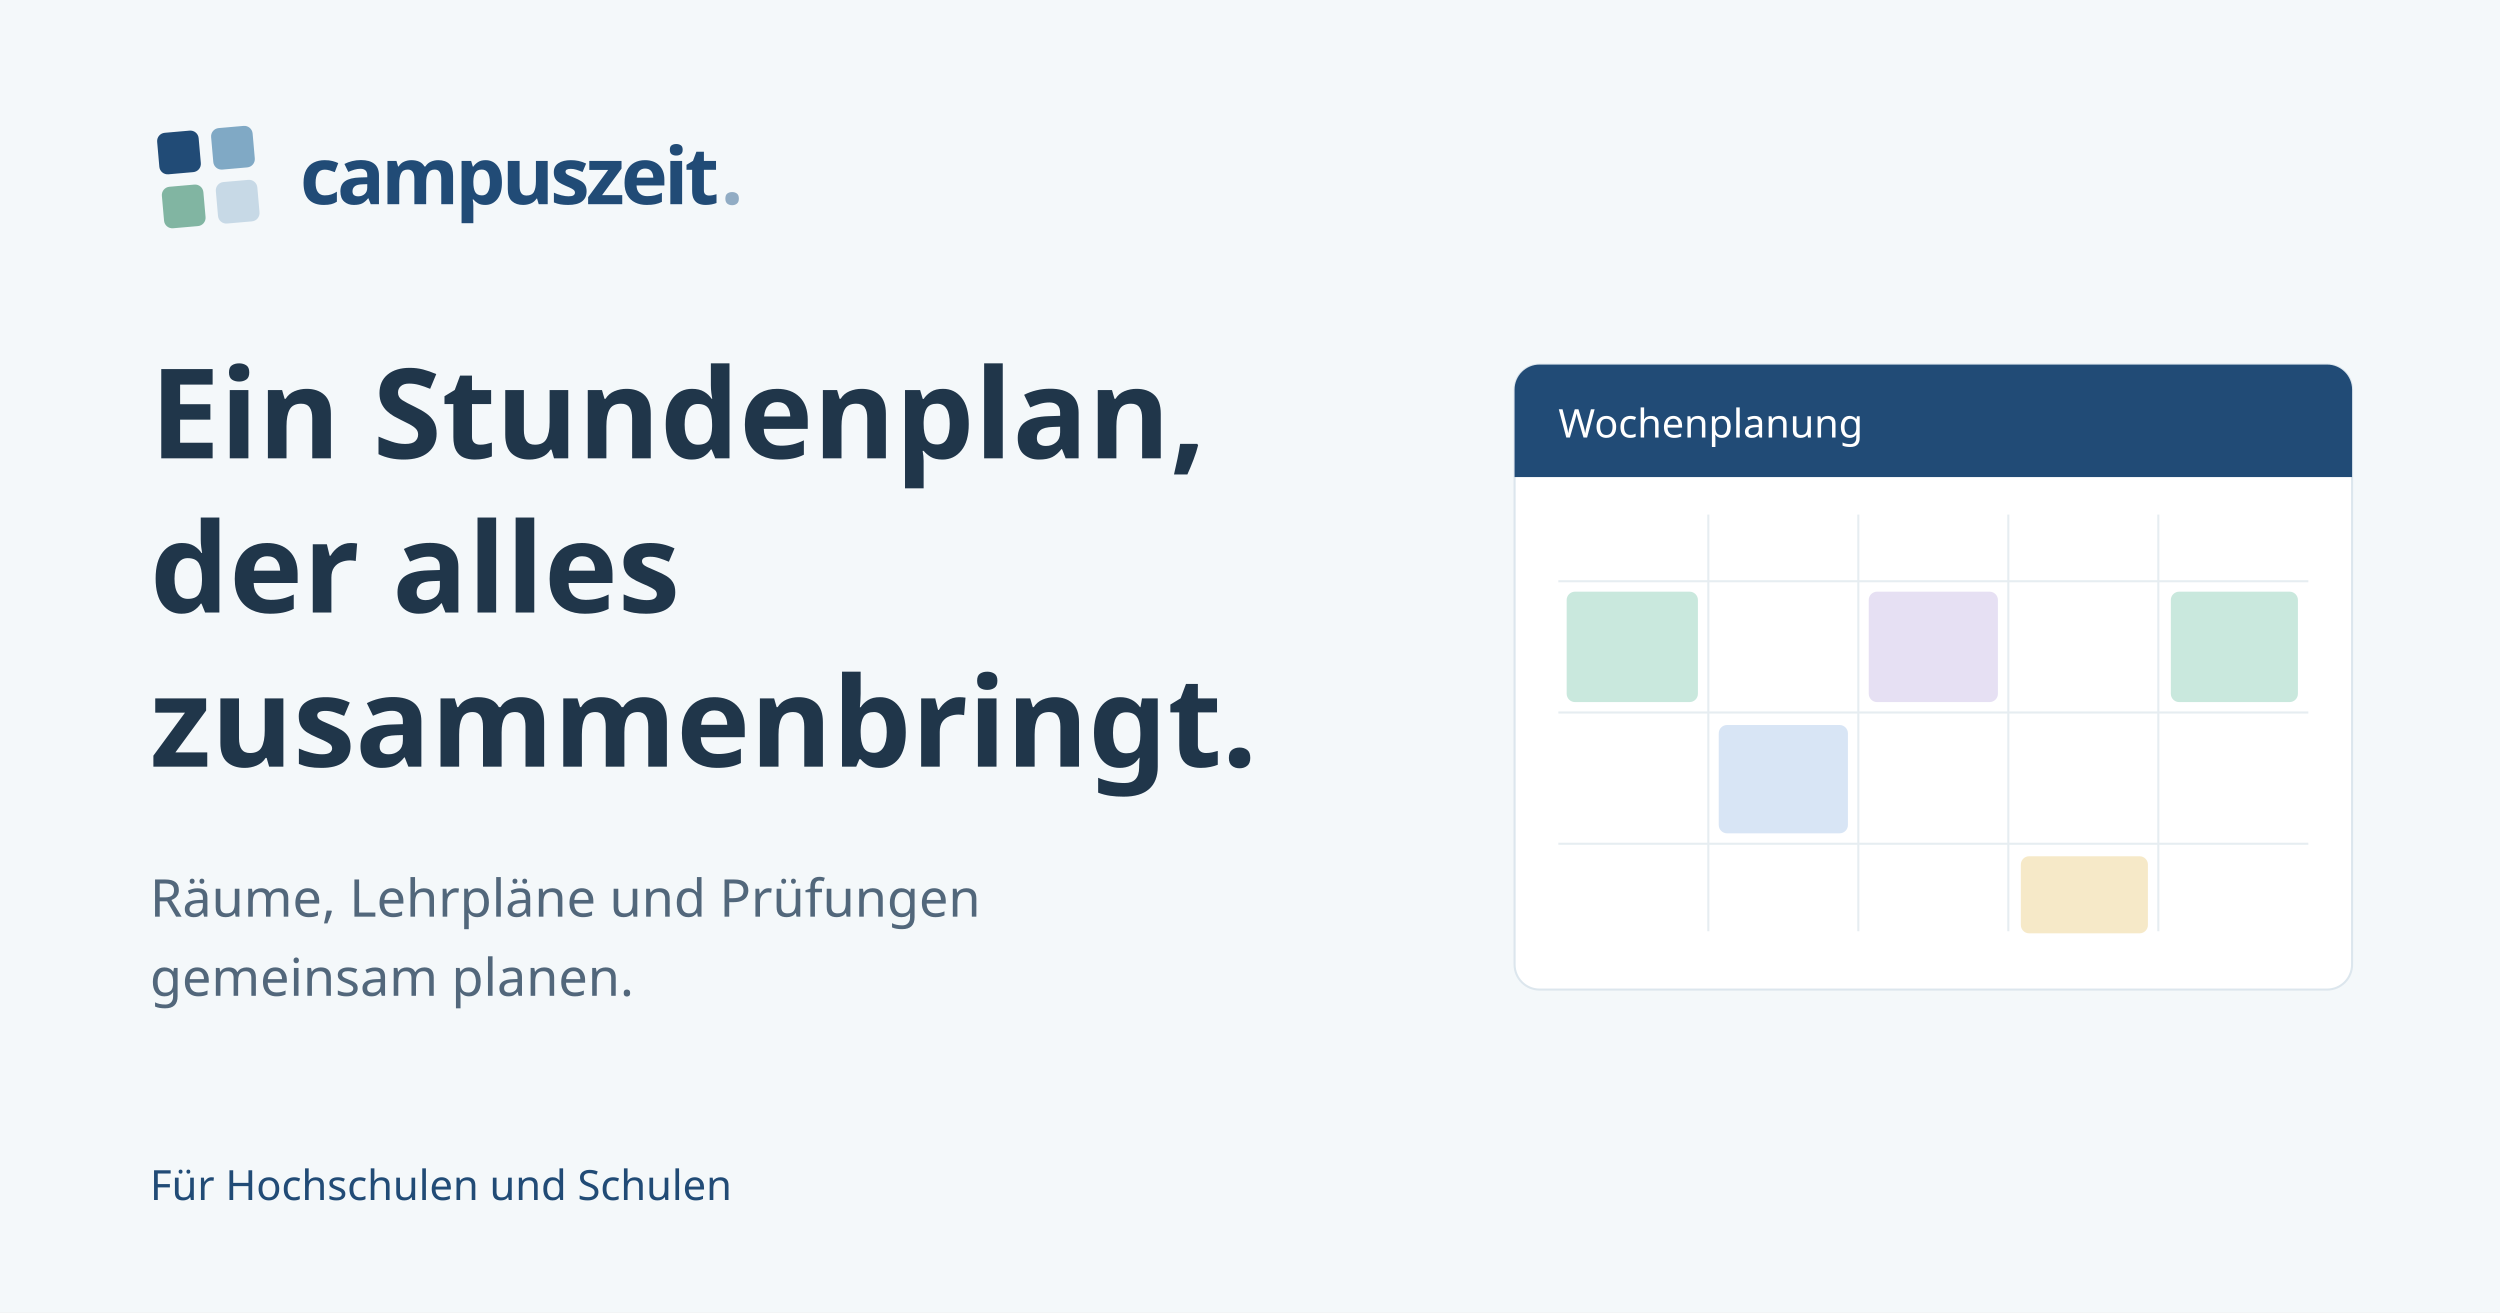
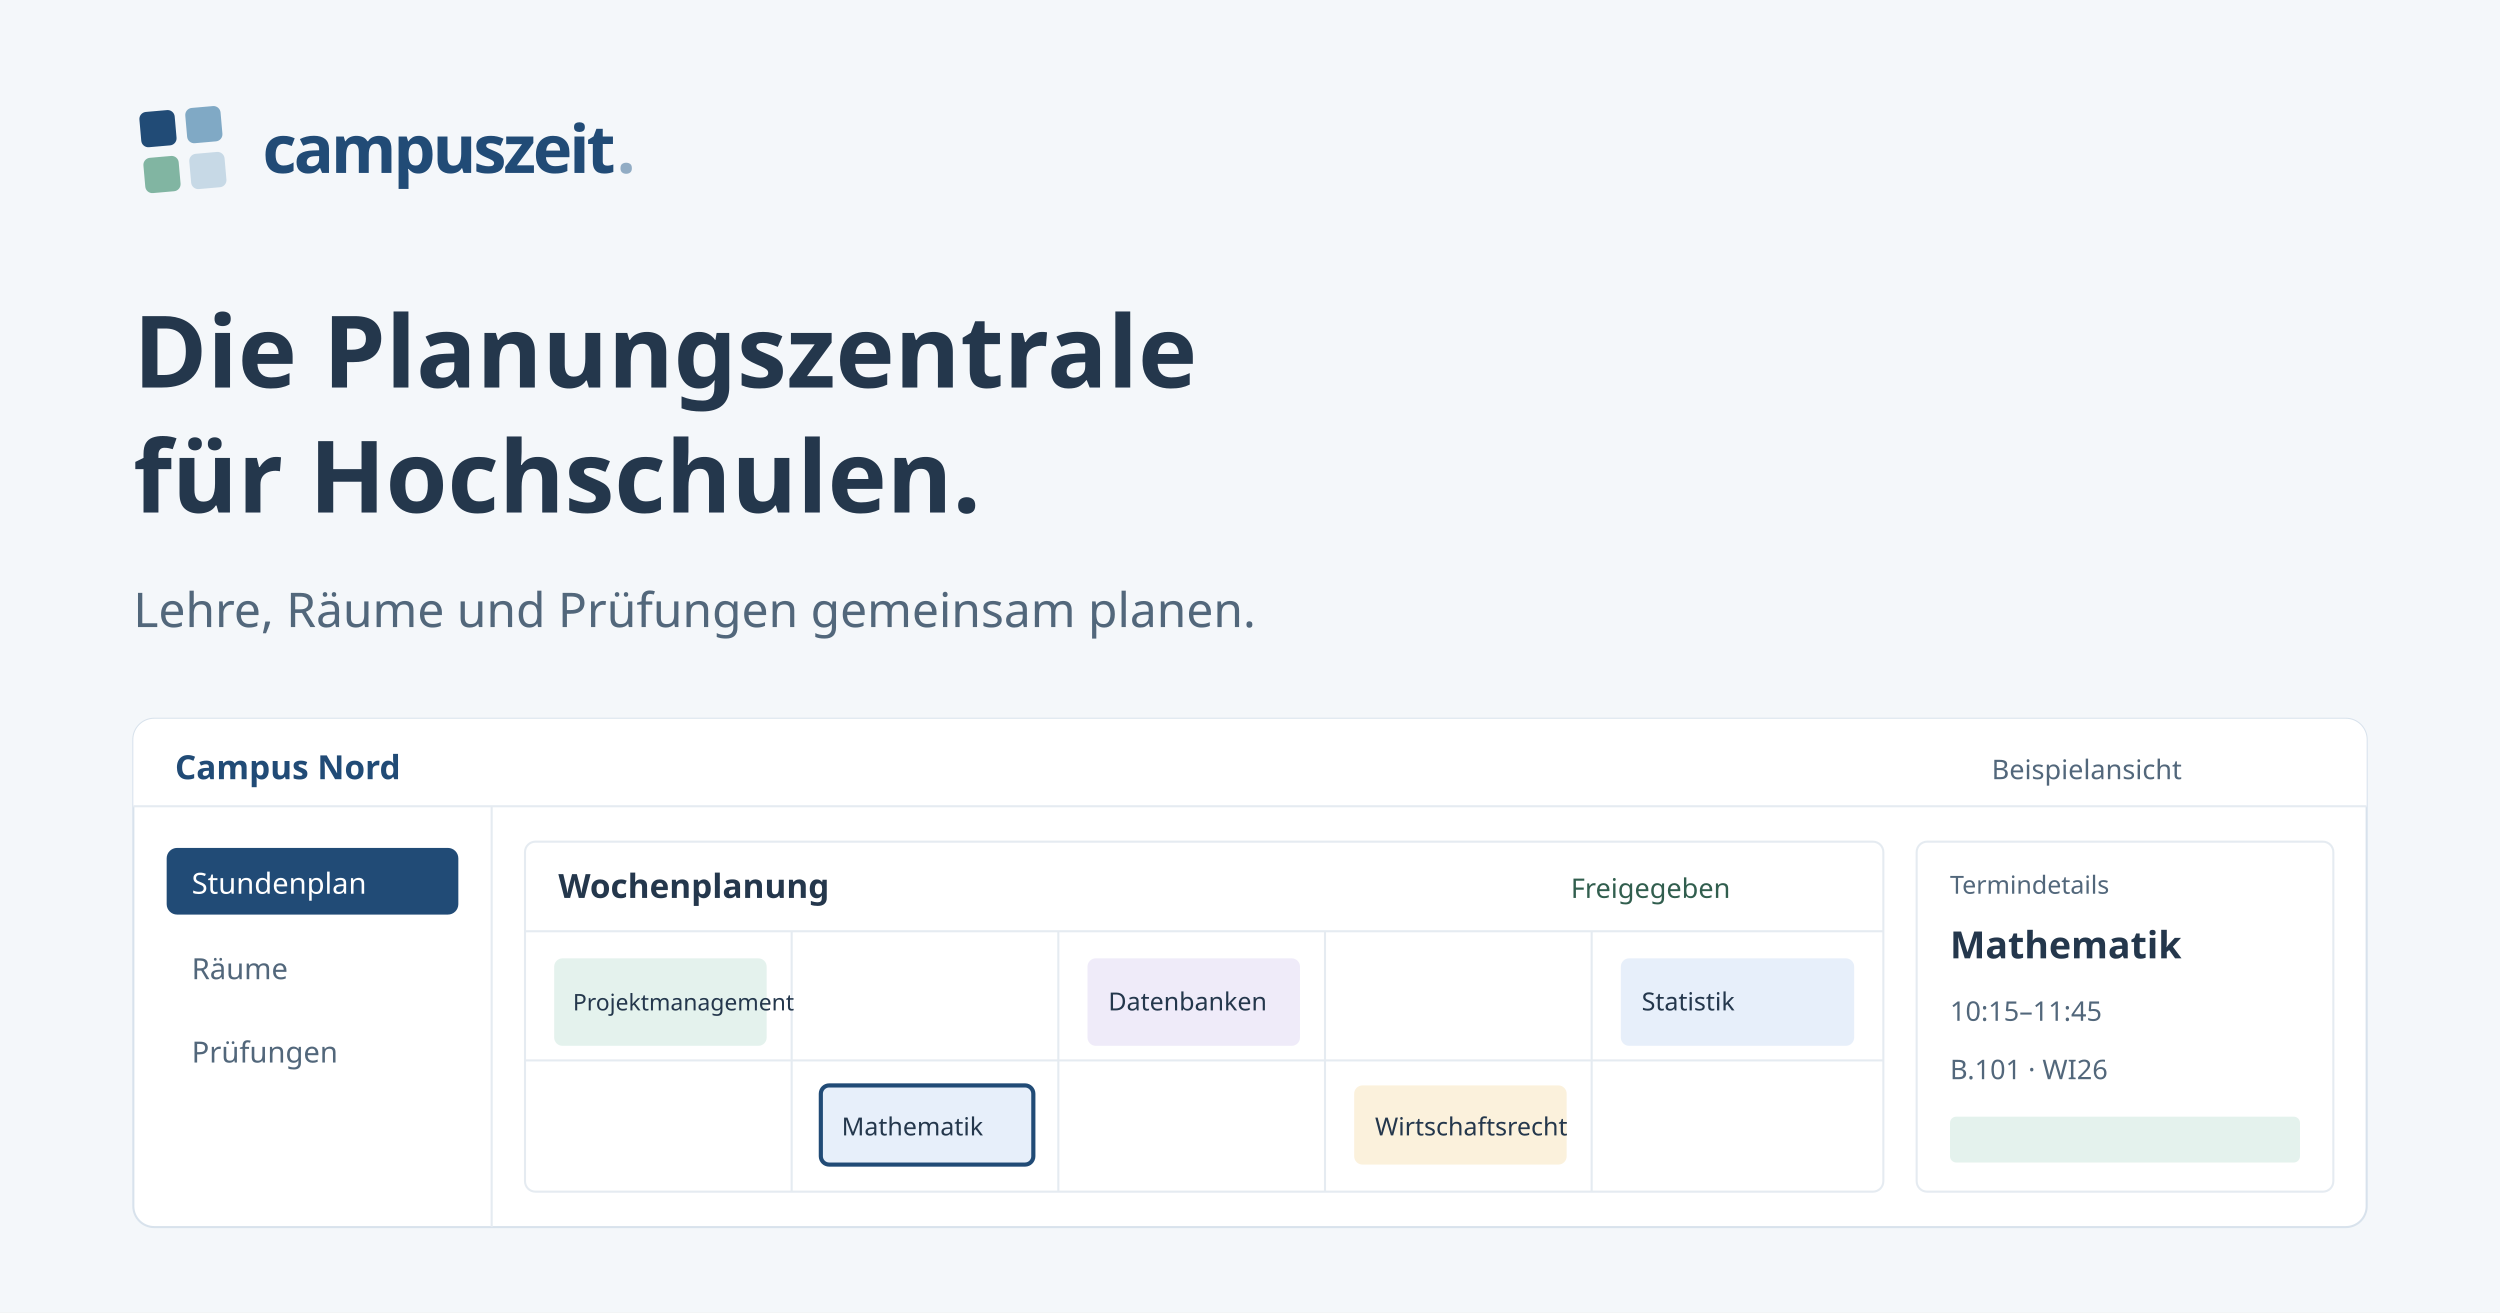
<svg xmlns="http://www.w3.org/2000/svg" width="1200" height="630" viewBox="0 0 1200 630">
-   <rect width="1200" height="630" fill="#f4f8fa" />
-   <g transform="translate(72 57) scale(2)">
+   <rect width="1200" height="630" fill="#f4f7fa" />
+   <g transform="translate(64 48) scale(1.7)">
    <g transform="rotate(-5 14 14)">
      <rect x="2.5" y="2.5" width="10" height="10" rx="2" fill="#214b76" />
      <rect x="15.5" y="2.5" width="10" height="10" rx="2" fill="#80a9c5" />
      <rect x="2.5" y="15.5" width="10" height="10" rx="2" fill="#81b5a2" />
      <rect x="15.5" y="15.5" width="10" height="10" rx="2" fill="#c7d9e6" />
    </g>
  </g>
-   <text x="144" y="98" fill="#214b76" font-family="DM Sans" font-size="38" font-weight="800" letter-spacing="-1.74">campuszeit</text>
-   <text x="346" y="98" fill="#91acc4" font-family="DM Sans" font-size="38" font-weight="800">.</text>
-   <g fill="#20364a" font-family="Manrope" font-size="60" font-weight="700">
-     <text x="72" y="220">Ein Stundenplan,</text>
-     <text x="72" y="294">der alles</text>
-     <text x="72" y="368">zusammenbringt.</text>
+   <text x="126" y="83" fill="#214b76" font-family="DM Sans" font-size="32" font-weight="800" letter-spacing="-1.46">
+     campuszeit
+   </text>
+   <text x="296" y="83" fill="#91acc4" font-family="DM Sans" font-size="32" font-weight="800">
+     .
+   </text>
+   <text x="64" y="186" fill="#24374c" font-family="DM Sans" font-size="48" font-weight="600">
+     Die Planungszentrale
+   </text>
+   <text x="64" y="246" fill="#24374c" font-family="DM Sans" font-size="48" font-weight="600">
+     für Hochschulen.
+   </text>
+   <text x="64" y="301" fill="#52677b" font-family="DM Sans" font-size="23">
+     Lehre, Räume und Prüfungen gemeinsam planen.
+   </text>
+   <rect x="64" y="345" width="1072" height="244" rx="10" fill="white" stroke="#d8e2ec" />
+   <path d="M74 345h1052a10 10 0 0 1 10 10v32H64v-32a10 10 0 0 1 10-10Z" fill="#fff" />
+   <path d="M64 387h1072" stroke="#e5ebf1" />
+   <text x="84" y="374" fill="#214b76" font-family="DM Sans" font-size="16" font-weight="600">
+     Campus Nord
+   </text>
+   <text x="956" y="374" fill="#52677b" font-family="DM Sans" font-size="13">
+     Beispielansicht
+   </text>
+   <path d="M236 387v202" stroke="#e5ebf1" />
+   <rect x="80" y="407" width="140" height="32" rx="5" fill="#214b76" />
+   <text x="92" y="429" fill="white" font-family="DM Sans" font-size="14">
+     Stundenplan
+   </text>
+   <text x="92" y="470" fill="#52677b" font-family="DM Sans" font-size="14">
+     Räume
+   </text>
+   <text x="92" y="510" fill="#52677b" font-family="DM Sans" font-size="14">
+     Prüfungen
+   </text>
+   <rect x="252" y="404" width="652" height="168" rx="5" fill="#fff" stroke="#e5ebf1" />
+   <text x="268" y="431" fill="#24374c" font-family="DM Sans" font-size="16" font-weight="600">
+     Wochenplanung
+   </text>
+   <text x="754" y="431" fill="#315e4e" font-family="DM Sans" font-size="13">
+     Freigegeben
+   </text>
+   <g stroke="#e5ebf1">
+     <path d="M252 447h652M252 509h652M380 447v125M508 447v125M636 447v125M764 447v125" />
  </g>
-   <text x="72" y="440" fill="#52677b" font-family="DM Sans" font-size="25">Räume, Lehrpläne und Prüfungen</text>
-   <text x="72" y="478" fill="#52677b" font-family="DM Sans" font-size="25">gemeinsam planen.</text>
-   <rect x="727" y="175" width="402" height="300" rx="12" fill="white" stroke="#dce6ed" />
-   <path d="M739 175h378a12 12 0 0 1 12 12v42H727v-42a12 12 0 0 1 12-12Z" fill="#214b76" />
-   <text x="748" y="210" fill="white" font-family="DM Sans" font-size="19">Wochenplanung</text>
-   <g stroke="#e6edf1">
-     <path d="M748 279h360M748 342h360M748 405h360M820 247v200M892 247v200M964 247v200M1036 247v200" />
-   </g>
-   <rect x="752" y="284" width="63" height="53" rx="4" fill="#c9e8dd" />
-   <rect x="825" y="348" width="62" height="52" rx="4" fill="#d8e5f5" />
-   <rect x="897" y="284" width="62" height="53" rx="4" fill="#e6e0f3" />
-   <rect x="970" y="411" width="61" height="37" rx="4" fill="#f6e9c8" />
-   <rect x="1042" y="284" width="61" height="53" rx="4" fill="#c9e8dd" />
-   <text x="72" y="576" fill="#214b76" font-family="DM Sans" font-size="20">Für Hochschulen und Schulen</text>
+   <rect x="266" y="460" width="102" height="42" rx="4" fill="#e4f2ed" />
+   <rect x="394" y="521" width="102" height="38" rx="4" fill="#e7effa" stroke="#214b76" stroke-width="2" />
+   <rect x="522" y="460" width="102" height="42" rx="4" fill="#efebf9" />
+   <rect x="650" y="521" width="102" height="38" rx="4" fill="#fbf1dc" />
+   <rect x="778" y="460" width="112" height="42" rx="4" fill="#e7effa" />
+   <text x="275" y="485" fill="#24374c" font-family="DM Sans" font-size="11">
+     Projektmanagement
+   </text>
+   <text x="404" y="545" fill="#24374c" font-family="DM Sans" font-size="12">
+     Mathematik
+   </text>
+   <text x="532" y="485" fill="#24374c" font-family="DM Sans" font-size="12">
+     Datenbanken
+   </text>
+   <text x="660" y="545" fill="#24374c" font-family="DM Sans" font-size="12">
+     Wirtschaftsrecht
+   </text>
+   <text x="788" y="485" fill="#24374c" font-family="DM Sans" font-size="12">
+     Statistik
+   </text>
+   <rect x="920" y="404" width="200" height="168" rx="5" fill="#fff" stroke="#e5ebf1" />
+   <text x="936" y="429" fill="#52677b" font-family="DM Sans" font-size="12">
+     Termindetails
+   </text>
+   <text x="936" y="460" fill="#24374c" font-family="DM Sans" font-size="18" font-weight="600">
+     Mathematik
+   </text>
+   <text x="936" y="490" fill="#52677b" font-family="DM Sans" font-size="13">
+     10:15–11:45
+   </text>
+   <text x="936" y="518" fill="#52677b" font-family="DM Sans" font-size="13">
+     B.101 · WI26
+   </text>
+   <rect x="936" y="536" width="168" height="22" rx="3" fill="#e4f2ed" />
</svg>
